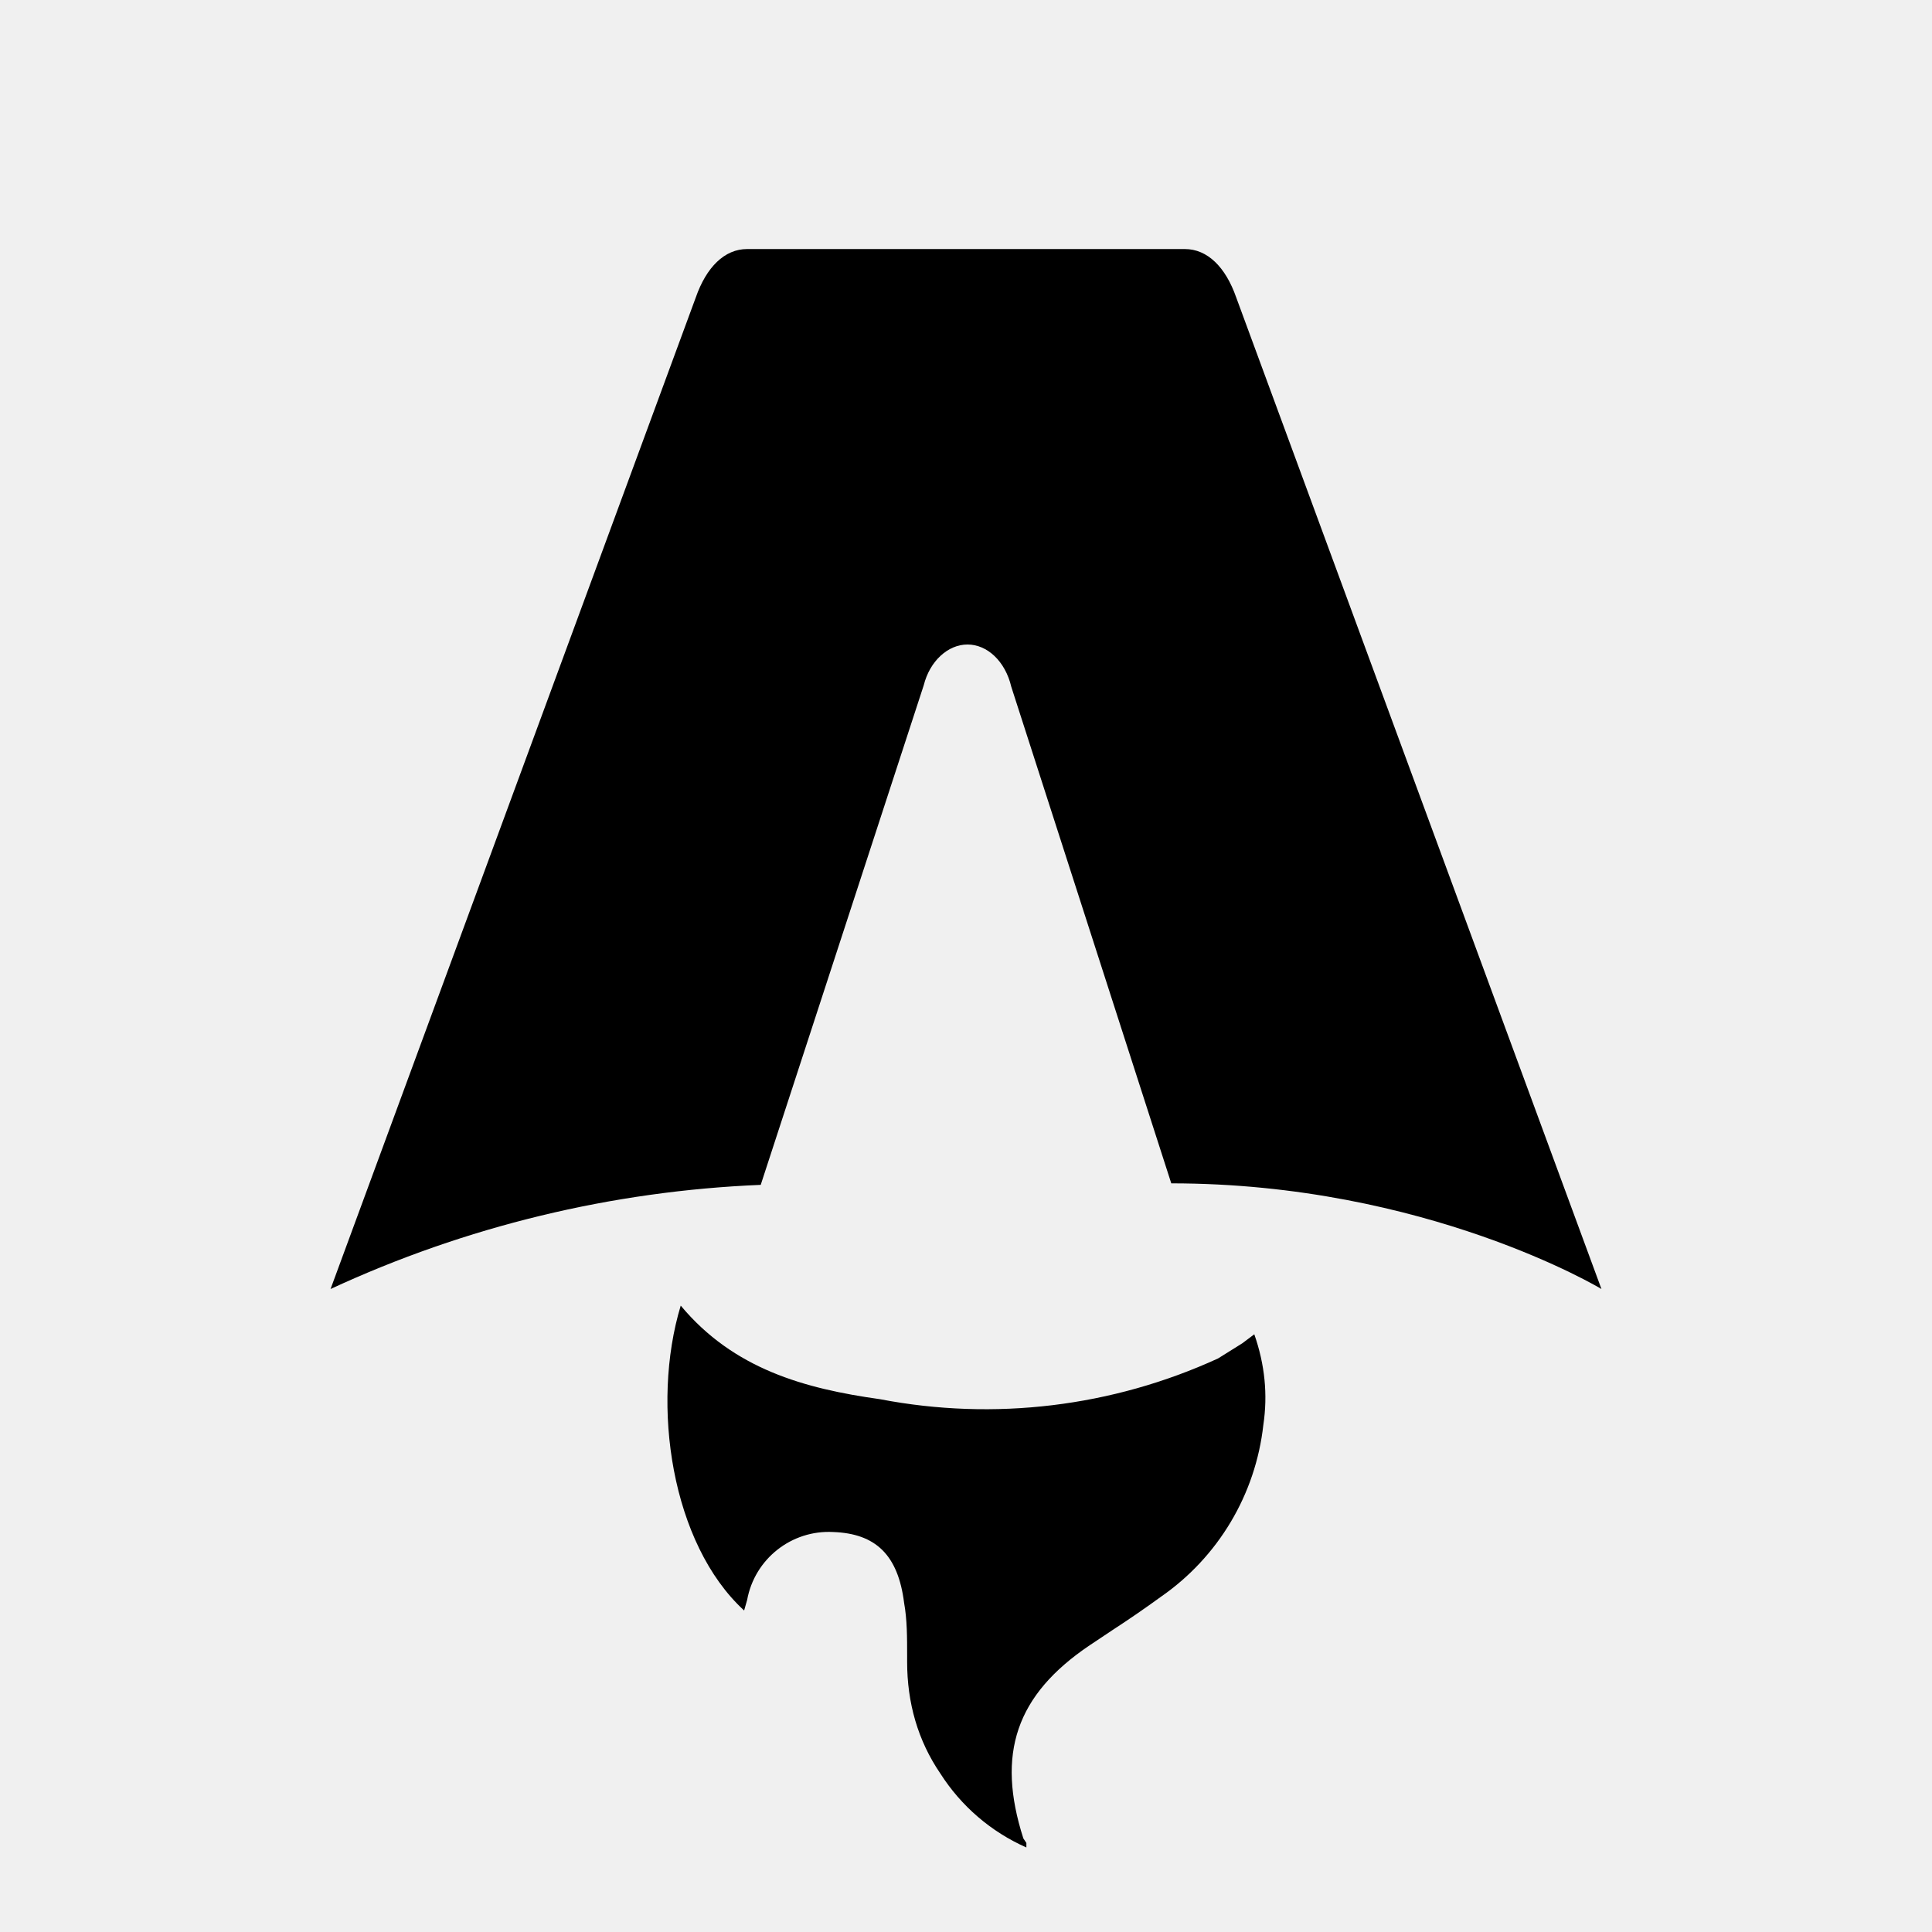
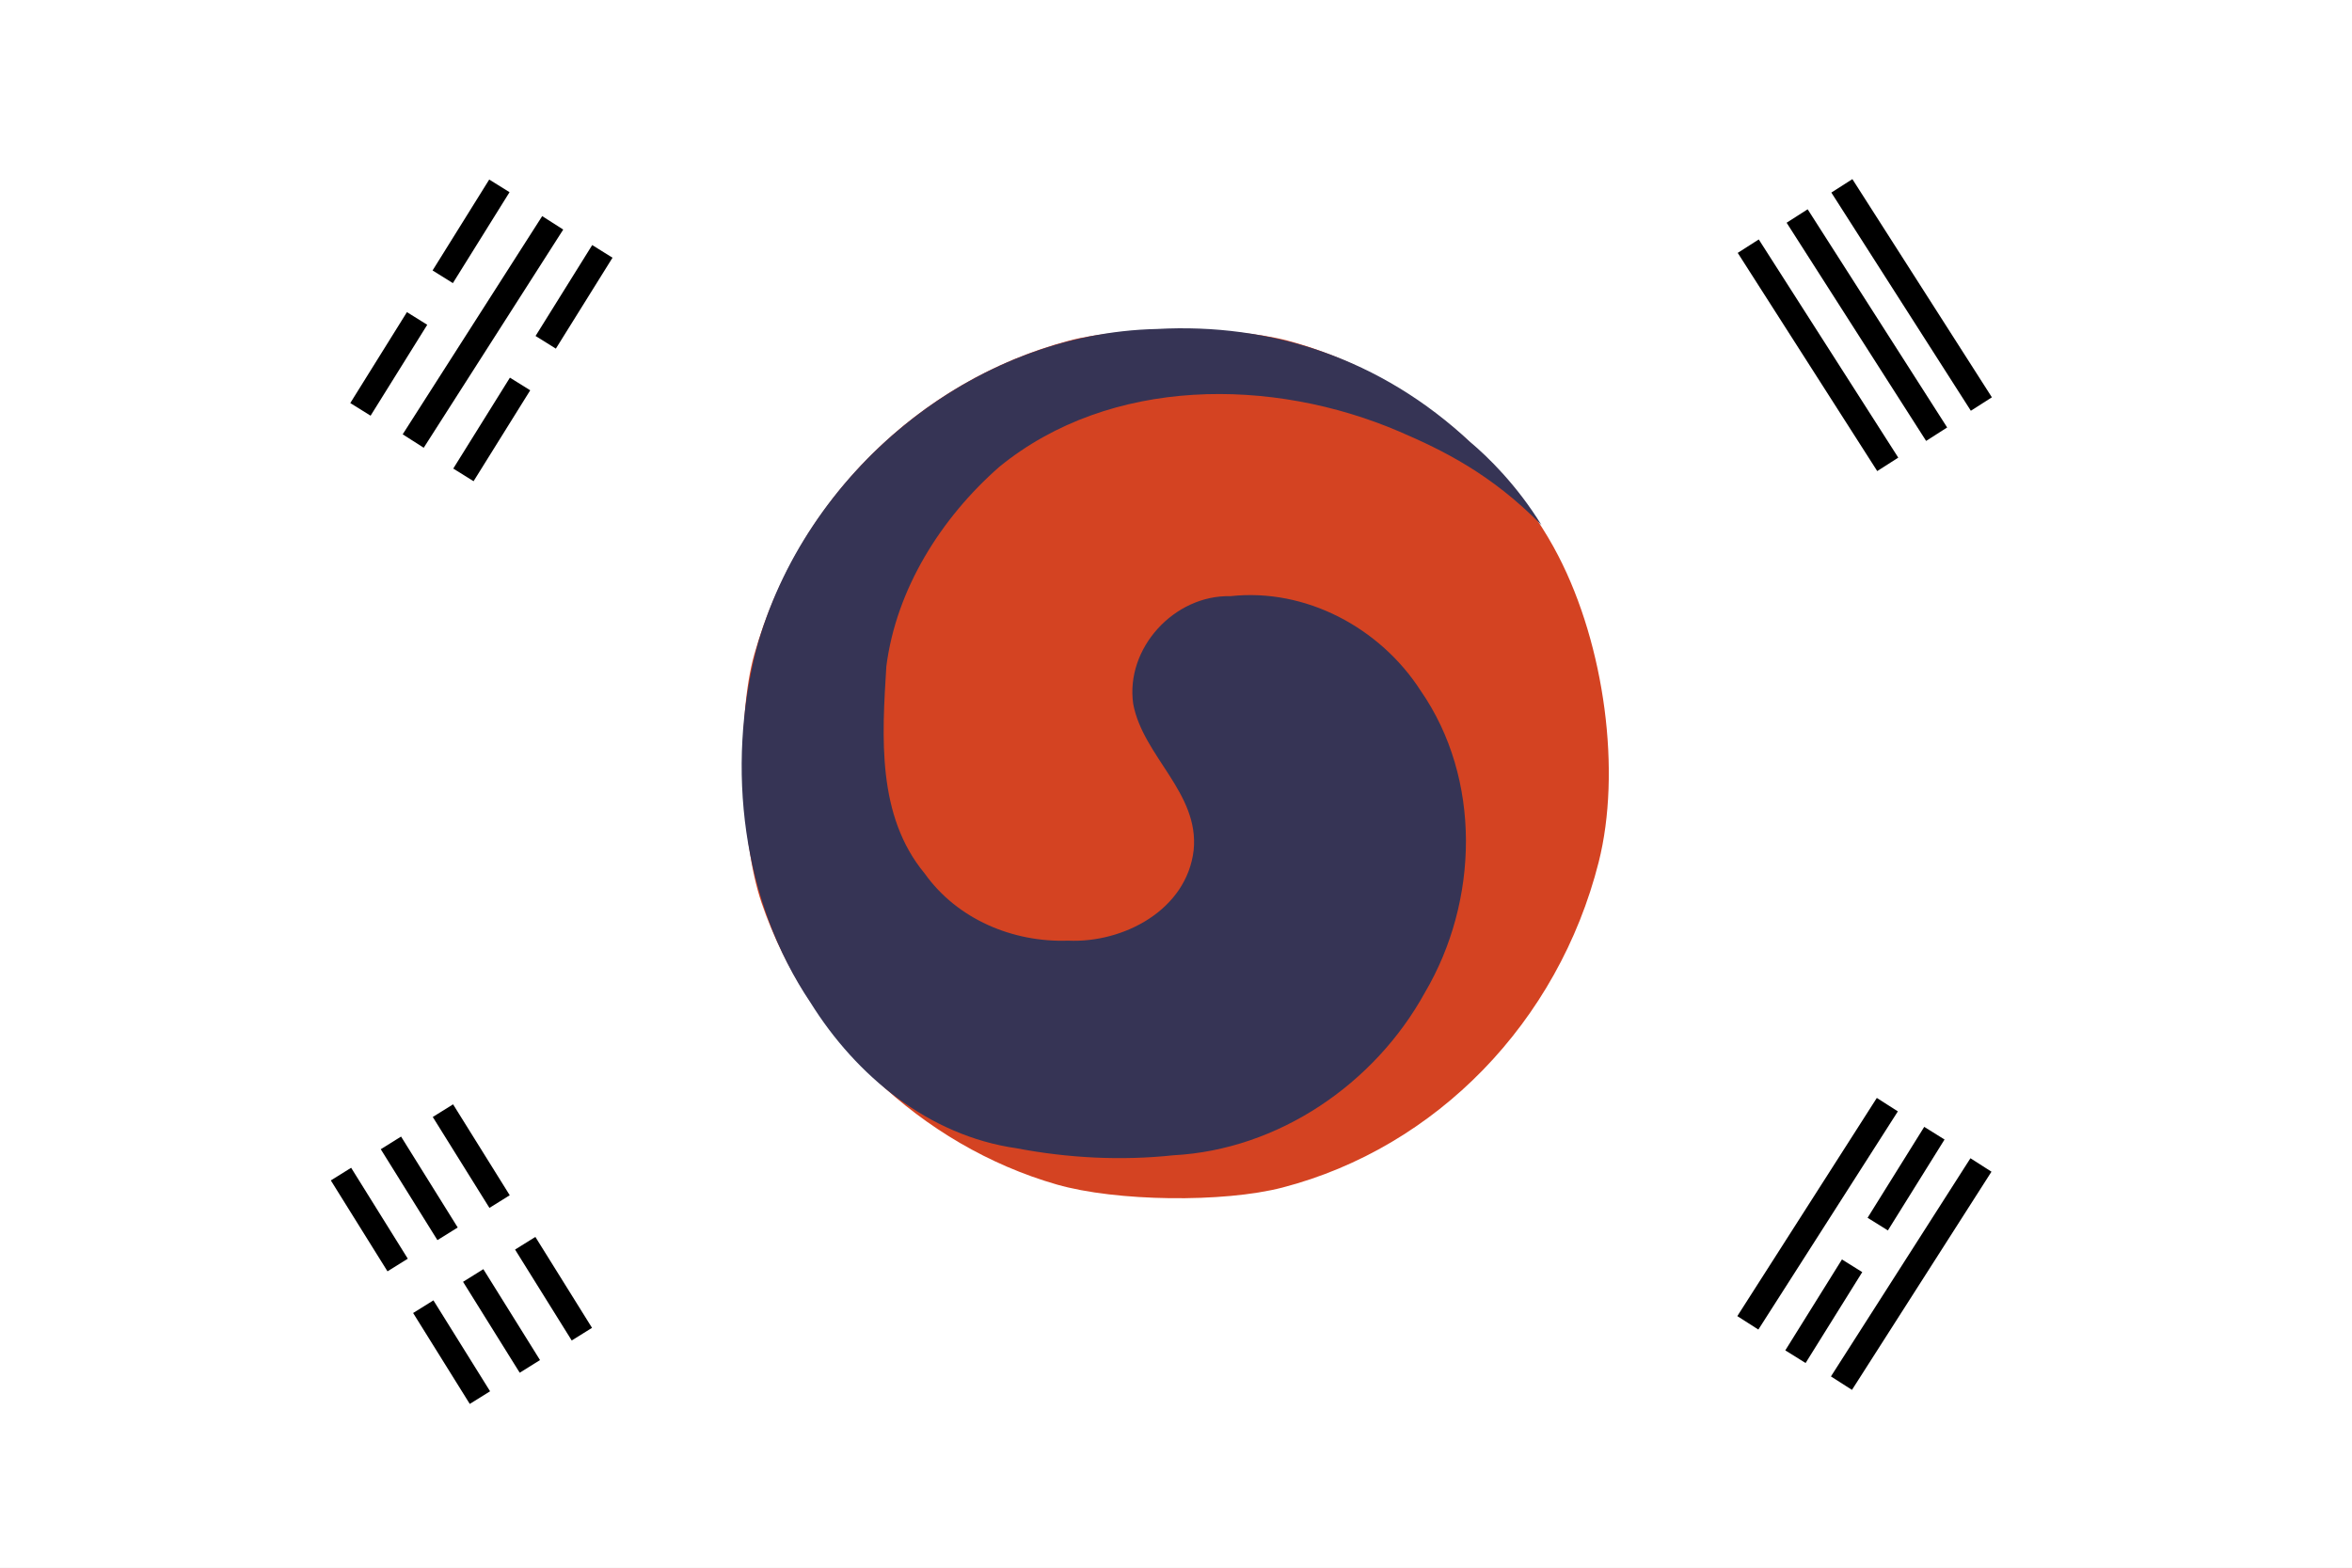
- <svg xmlns="http://www.w3.org/2000/svg" fill="none" viewBox="0 0 128 128">
-   <path d="M50.4 78.5a75.1 75.1 0 0 0-28.5 6.9l24.2-65.7c.7-2 1.9-3.2 3.4-3.2h29c1.5 0 2.7 1.2 3.4 3.2l24.2 65.7s-11.6-7-28.5-7L67 45.5c-.4-1.7-1.6-2.8-2.9-2.8-1.3 0-2.5 1.1-2.9 2.7L50.4 78.5Zm-1.1 28.2Zm-4.2-20.2c-2 6.6-.6 15.8 4.2 20.2a17.5 17.5 0 0 1 .2-.7 5.5 5.5 0 0 1 5.7-4.5c2.8.1 4.3 1.5 4.7 4.7.2 1.1.2 2.3.2 3.5v.4c0 2.7.7 5.2 2.2 7.4a13 13 0 0 0 5.7 4.9v-.3l-.2-.3c-1.8-5.6-.5-9.5 4.4-12.8l1.5-1a73 73 0 0 0 3.2-2.2 16 16 0 0 0 6.8-11.4c.3-2 .1-4-.6-6l-.8.6-1.6 1a37 37 0 0 1-22.4 2.7c-5-.7-9.7-2-13.2-6.2Z" />
-   <style>
-         path { fill: #000; }
-         @media (prefers-color-scheme: dark) {
-             path { fill: #FFF; }
-         }
-     </style>
+ <svg xmlns="http://www.w3.org/2000/svg" width="600" height="400">
+   <path fill="#fff" d="M0 0h600v400H0z" />
+   <path fill="#d44322" d="M269.605 302.24c-34.599-9.943-63.626-37.645-75.324-71.886-5.47-16.014-6.387-47.312-1.856-63.381 11.067-39.25 41.683-69.78 80.271-80.05 13.997-3.724 41.82-3.725 55.813-.001 28.757 7.653 55.644 29.037 69.012 54.888 11.882 22.976 16.124 55.155 10.305 78.163-10.318 40.799-41.4 72.804-80.627 83.022-15.116 3.937-42.514 3.578-57.594-.755" />
+   <path fill="#363455" d="M259.26 292.972c-22.264-3.175-40.852-18.434-52.475-37.12-17.553-26.113-21.523-59.93-13.877-90.09 12.238-45.112 55.03-80.814 102.216-81.82 29.125-1.61 57.167 7.548 79.935 28.853 4.468 3.716 11.933 11.026 18.173 21.17-12.83-13.082-25.27-19.124-36.138-23.802-32.471-13.975-73.852-14.152-102.166 8.952-14.837 13.018-26.304 31.156-28.822 50.925-1.097 17.923-2.462 38.095 9.803 52.86 8.293 11.648 22.483 17.598 36.56 17.11 14.159.649 30.3-7.872 32.041-23.13 1.443-14.564-12.873-23.849-15.42-37.226-2.07-14.25 10.48-27.896 24.801-27.54 19.191-2.114 38.162 8.057 48.498 24.077 15.66 22.59 14.841 53.763 1.108 77.06-12.807 23.297-37.357 40.096-64.16 41.521-13.35 1.426-26.899.716-40.077-1.8" />
+   <path d="m443.299 64.525 5.366-3.43 35.587 55.671-5.366 3.43zm12.471-7.695 5.367-3.43 35.587 55.67-5.366 3.431zm11.411-7.696 5.366-3.43 35.587 55.672-5.366 3.43zM443.194 335.81l5.366 3.43 35.587-55.67-5.366-3.43zm23.882 15.391 5.366 3.43 35.587-55.671-5.366-3.43zm23.8-63.678 5.18 3.227-14.453 23.198-5.18-3.228zm-20.991 33.83 5.18 3.228-14.453 23.197-5.18-3.227zm-354.303-39.579-5.18 3.227 14.453 23.198 5.18-3.227zm20.992 33.83-5.18 3.228 14.453 23.197 5.18-3.227zM102.314 290l-5.18 3.228 14.453 23.197 5.18-3.227zm20.992 33.83-5.18 3.228 14.453 23.197 5.18-3.227zm-33.729-25.87-5.18 3.228 14.453 23.198 5.18-3.228zm20.992 33.831-5.18 3.227 14.453 23.198 5.18-3.227zm40.504-269.263 5.18 3.228L141.8 88.953l-5.18-3.227zm-20.992 33.83 5.18 3.228-14.453 23.197-5.18-3.227zm-5.278-50.548 5.18 3.228-14.453 23.198-5.18-3.228zM103.81 79.641l5.18 3.227-14.452 23.198-5.18-3.227zm39.87-21.067-5.366-3.43-35.587 55.672 5.366 3.43z" />
</svg>
